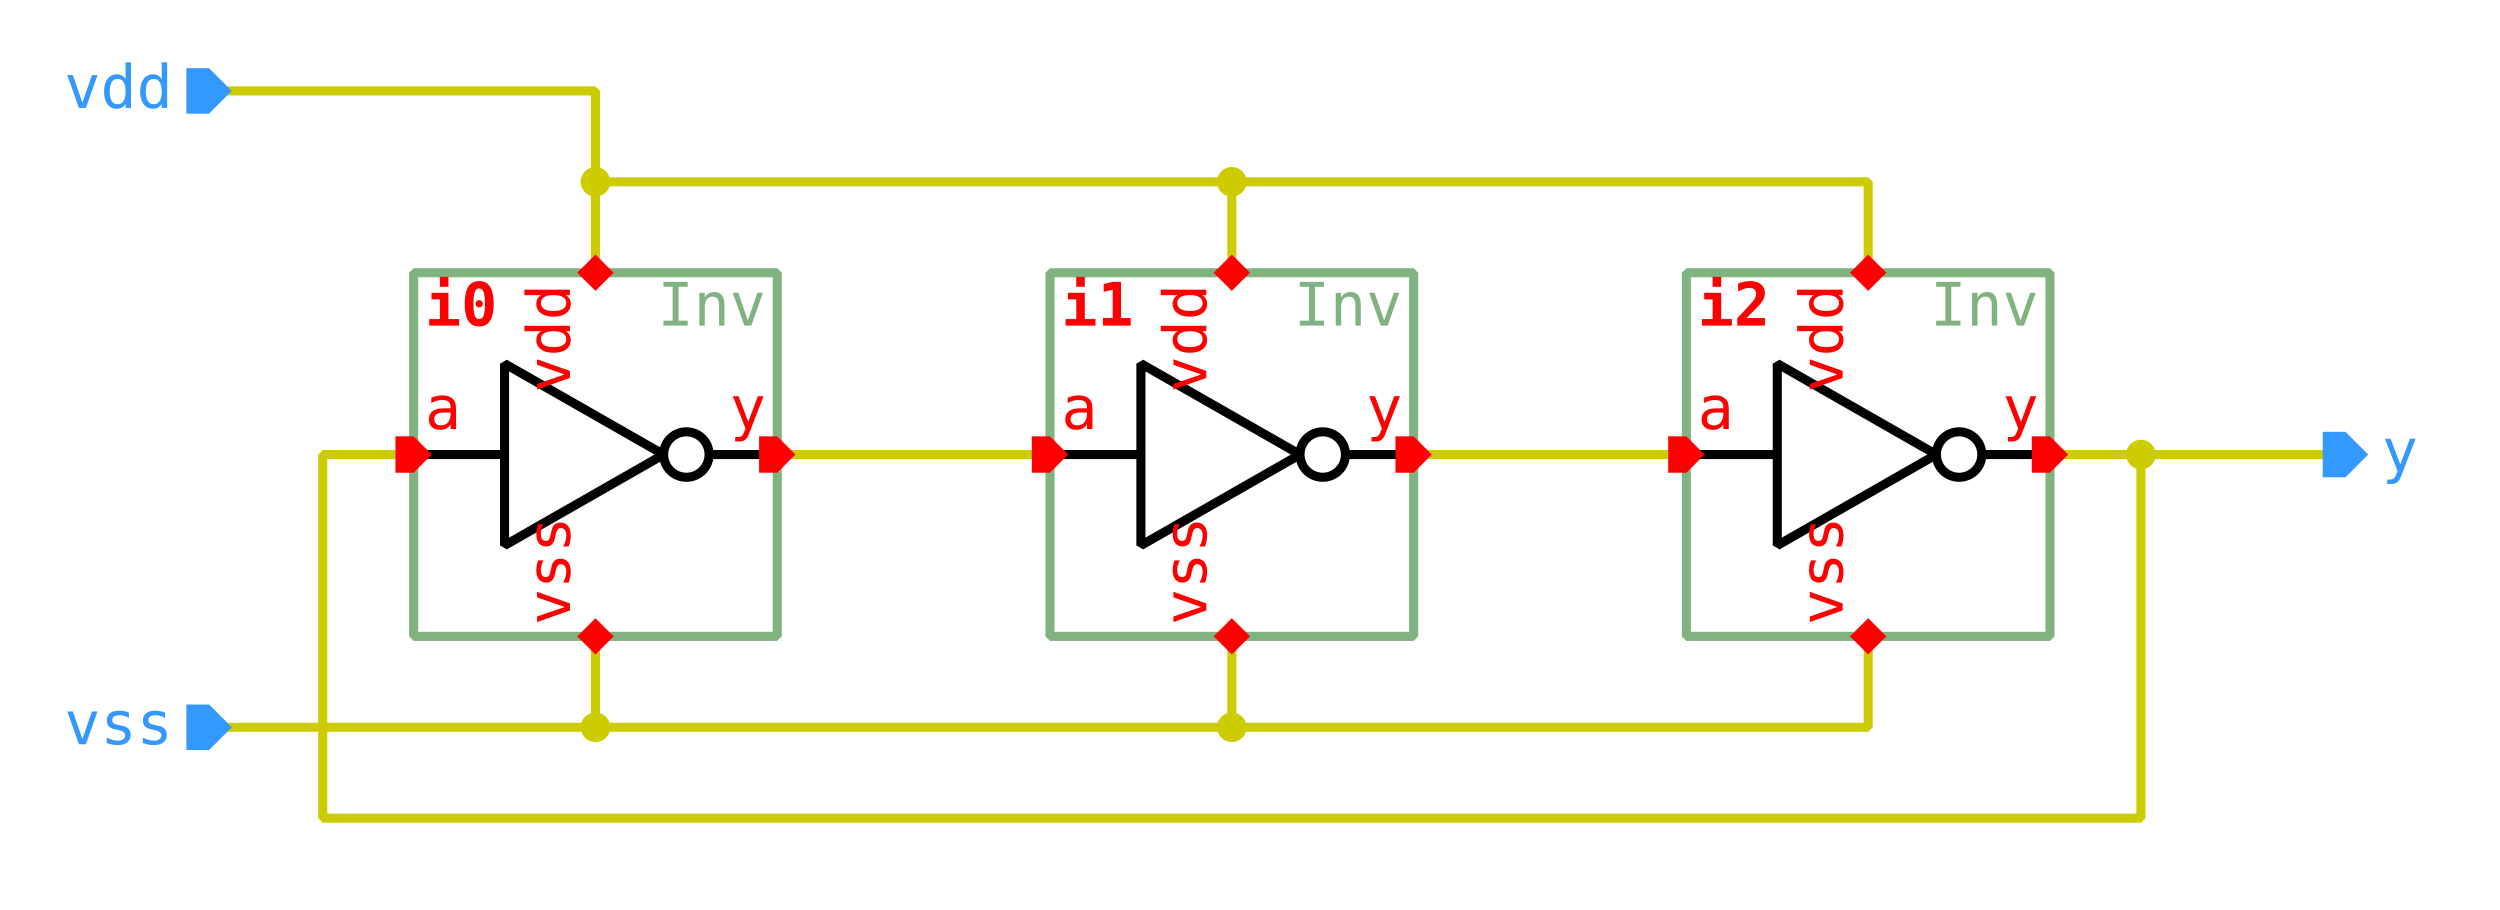
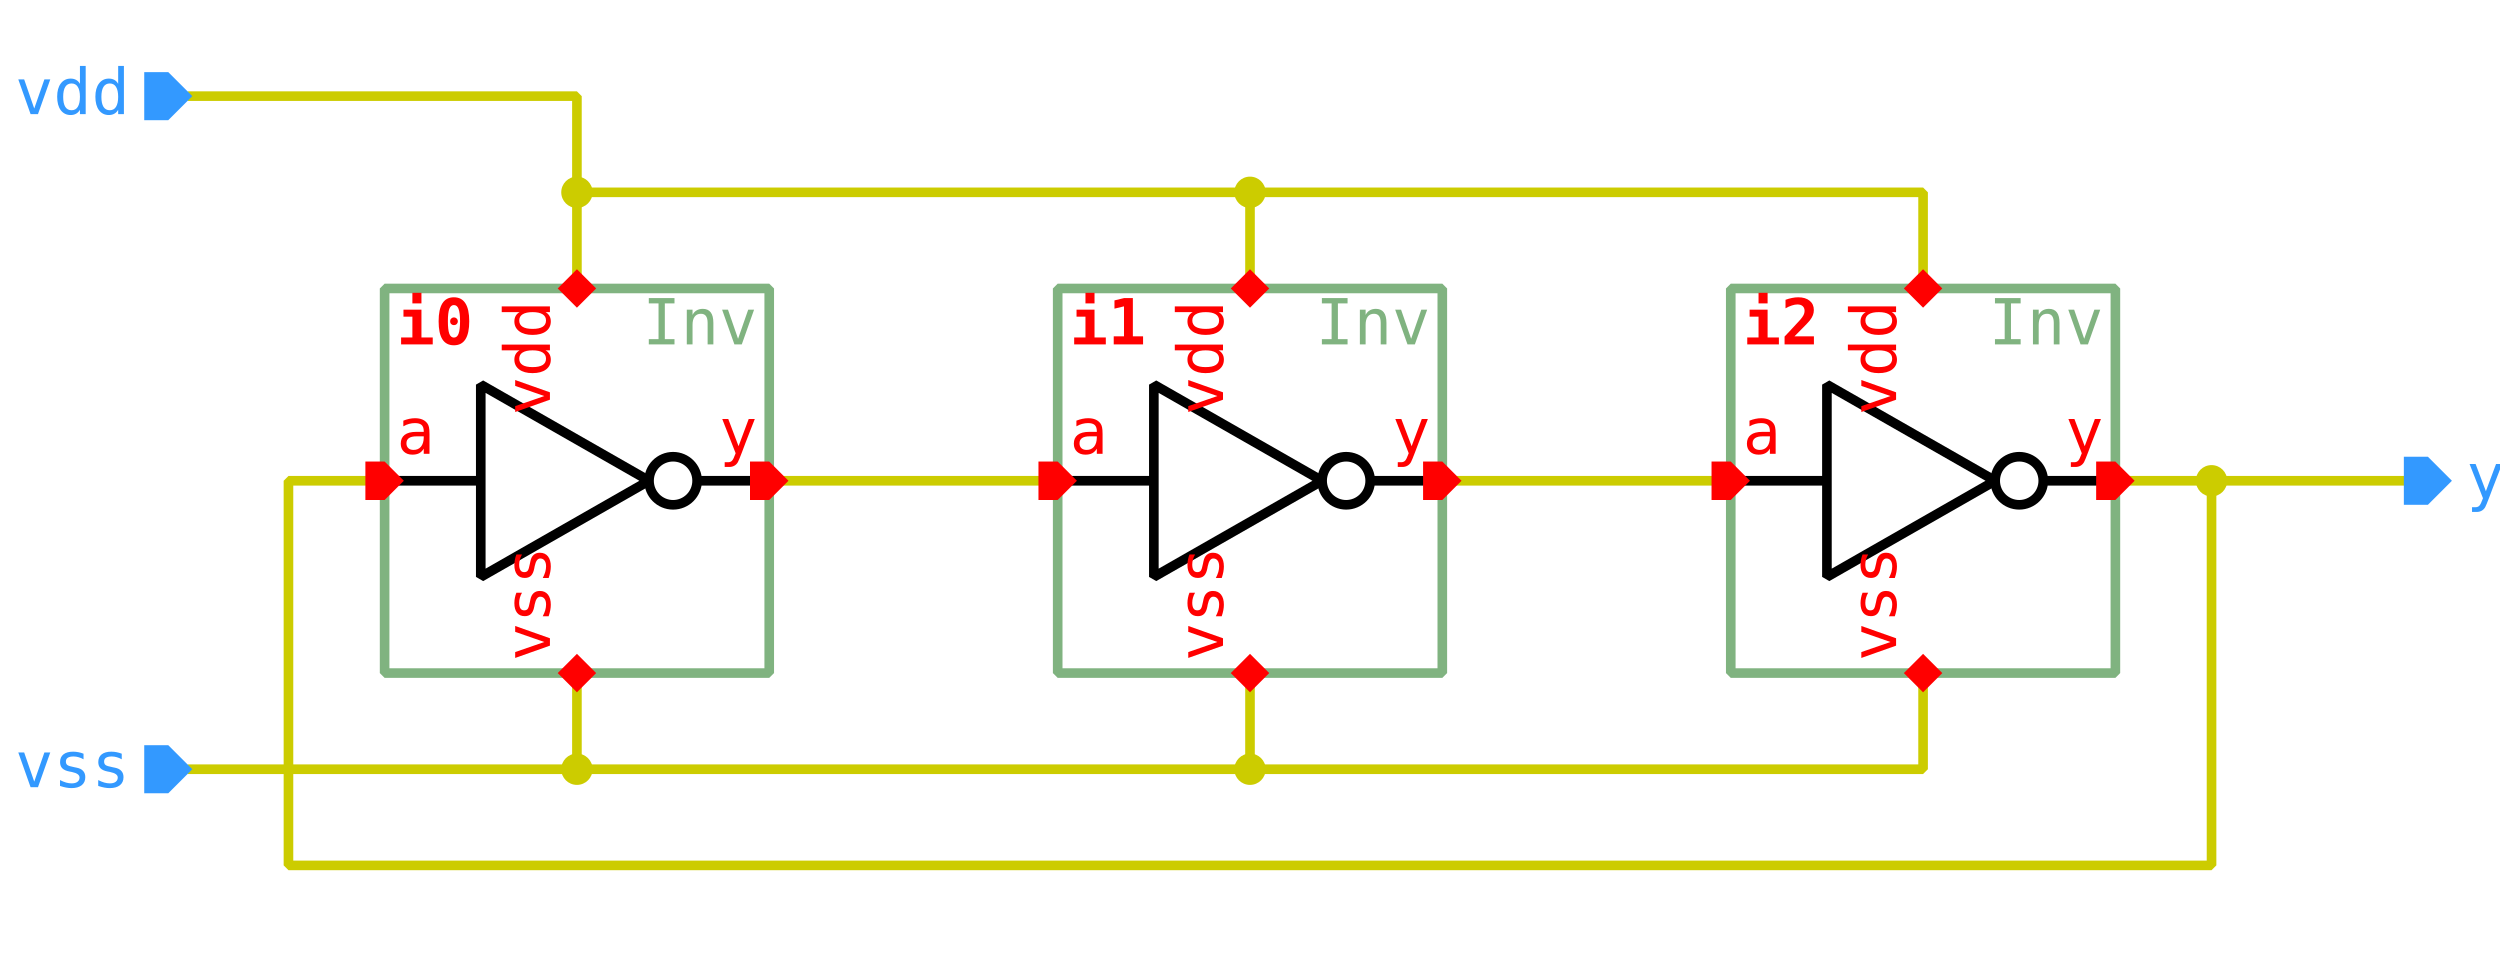
- <svg xmlns="http://www.w3.org/2000/svg" width="962.5px" height="350.0px" viewBox="-1.55 -1.0 27.5 10.0">
+ <svg xmlns="http://www.w3.org/2000/svg" width="910.0px" height="350.0px" viewBox="-1.0 -1.0 26.0 10.0">
  <style type="text/css">svg { stroke-linecap: butt; stroke-linejoin: bevel; } text { font-size: 11pt; font-family: "Inconsolata", monospace; font-stretch: 75%; } .instanceName { font-weight: bold; fill: #f00; } .pinLabel, .pinArrow { fill: #f00; } .params, .cellName { fill: #80b380; } .symbolOutline { stroke: #80b380; } .symbolPoly { stroke: #000; } .symbolOutline, .symbolPoly, .schemWire, .tapPoint { fill: none; stroke-width: 0.1; } .grid { fill: #ccc; } .schemWire, .tapPoint { stroke: #cc0; } .schemWire { stroke-linecap: square; } .connPoint, .tapPointLabel { fill: #cc0; } .portArrow, .portLabel { fill: #39f; }</style>
  <g transform="matrix(1 0 0 -1 0 8.0)">
    <path d="M1.0 1.0 L2.0 1.0 L5.0 1.0 L5.0 2.0" class="schemWire" />
    <path d="M5.0 1.0 L12.0 1.0 L12.0 2.0" class="schemWire" />
    <path d="M12.0 1.0 L19.0 1.0 L19.0 2.0" class="schemWire" />
    <path d="M1.0 8.0 L2.0 8.0 L5.0 8.0 L5.0 7.0 L5.0 6.0" class="schemWire" />
    <path d="M5.0 7.0 L12.0 7.0 L12.0 6.0" class="schemWire" />
    <path d="M12.0 7.0 L19.0 7.0 L19.0 6.0" class="schemWire" />
    <path d="M24.0 4.0 L23.0 4.0 L22.0 4.0 L21.0 4.0" class="schemWire" />
    <path d="M22.0 4.0 L22.0 0.0 L2.0 0.0 L2.0 4.0 L3.0 4.0" class="schemWire" />
    <path d="M7.0 4.0 L10.0 4.0" class="schemWire" />
    <path d="M14.0 4.0 L17.0 4.0" class="schemWire" />
    <circle cx="22.0" cy="4.0" r="0.163" class="connPoint" />
    <circle cx="12.0" cy="7.0" r="0.163" class="connPoint" />
    <circle cx="5.0" cy="7.0" r="0.163" class="connPoint" />
    <circle cx="12.0" cy="1.0" r="0.163" class="connPoint" />
    <circle cx="5.0" cy="1.0" r="0.163" class="connPoint" />
    <g>
      <rect x="3.0" y="2.0" width="4.0" height="4.0" class="symbolOutline" />
      <text transform="matrix(0.045 0 0 -0.045 6.875 5.875)" dominant-baseline="hanging" text-anchor="end" class="cellName">Inv</text>
      <text transform="matrix(0.045 0 0 -0.045 6.875 2.125)" dominant-baseline="ideographic" text-anchor="end" class="params" />
      <text transform="matrix(0.045 0 0 -0.045 3.125 5.875)" dominant-baseline="hanging" text-anchor="start" class="instanceName">i0</text>
      <path d="M0.0 2.0 L1.0 2.0" transform="matrix(1 0 0 1 3.0 2.0)" class="symbolPoly" />
      <path d="M3.25 2.0 L4.0 2.0" transform="matrix(1 0 0 1 3.0 2.0)" class="symbolPoly" />
      <path d="M1.0 1.0 L1.0 3.0 L2.75 2.0 Z" transform="matrix(1 0 0 1 3.0 2.0)" class="symbolPoly" />
      <path d="M3.0 2.0 m0.25 0 a 0.25 0.25 0 0 0 -0.5 0 a 0.25 0.25 0 0 0 0.5 0" transform="matrix(1 0 0 1 3.0 2.0)" class="symbolPoly" />
      <path d="M0 0 L0.2 -0.2 L0.2 -0.2 L0 -0.4 L-0.2 -0.2 L-0.2 -0.2 Z" transform="matrix(-1 0 0 -1 5.0 5.8)" class="pinArrow" />
      <text transform="matrix(0 0.045 0.045 0 4.875 5.875)" dominant-baseline="ideographic" text-anchor="end" class="pinLabel">vdd</text>
      <path d="M0 0 L0.2 -0.2 L0.2 -0.2 L0 -0.4 L-0.2 -0.2 L-0.2 -0.2 Z" transform="matrix(1 0 0 1 5.0 2.2)" class="pinArrow" />
      <text transform="matrix(0 0.045 0.045 0 4.875 2.125)" dominant-baseline="ideographic" text-anchor="start" class="pinLabel">vss</text>
      <path d="M0 0 L0.2 -0.2 L0.2 -0.4 L0 -0.4 L-0.2 -0.4 L-0.2 -0.2 Z" transform="matrix(0 -1 1 0 3.2 4.0)" class="pinArrow" />
      <text transform="matrix(0.045 0 0 -0.045 3.125 4.125)" dominant-baseline="ideographic" text-anchor="start" class="pinLabel">a</text>
      <path d="M0 0 L0.2 0 L0.2 -0.2 L0 -0.4 L-0.2 -0.2 L-0.2 0 Z" transform="matrix(0 1 -1 0 6.8 4.0)" class="pinArrow" />
      <text transform="matrix(0.045 0 0 -0.045 6.875 4.125)" dominant-baseline="ideographic" text-anchor="end" class="pinLabel">y</text>
    </g>
    <g>
      <rect x="10.0" y="2.0" width="4.0" height="4.0" class="symbolOutline" />
      <text transform="matrix(0.045 0 0 -0.045 13.875 5.875)" dominant-baseline="hanging" text-anchor="end" class="cellName">Inv</text>
      <text transform="matrix(0.045 0 0 -0.045 13.875 2.125)" dominant-baseline="ideographic" text-anchor="end" class="params" />
      <text transform="matrix(0.045 0 0 -0.045 10.125 5.875)" dominant-baseline="hanging" text-anchor="start" class="instanceName">i1</text>
      <path d="M0.0 2.0 L1.0 2.0" transform="matrix(1 0 0 1 10.0 2.0)" class="symbolPoly" />
      <path d="M3.25 2.0 L4.0 2.0" transform="matrix(1 0 0 1 10.0 2.0)" class="symbolPoly" />
      <path d="M1.0 1.0 L1.0 3.0 L2.75 2.0 Z" transform="matrix(1 0 0 1 10.0 2.0)" class="symbolPoly" />
      <path d="M3.0 2.0 m0.25 0 a 0.25 0.25 0 0 0 -0.5 0 a 0.25 0.25 0 0 0 0.5 0" transform="matrix(1 0 0 1 10.0 2.0)" class="symbolPoly" />
      <path d="M0 0 L0.2 -0.2 L0.2 -0.2 L0 -0.4 L-0.2 -0.2 L-0.2 -0.2 Z" transform="matrix(-1 0 0 -1 12.0 5.8)" class="pinArrow" />
      <text transform="matrix(0 0.045 0.045 0 11.875 5.875)" dominant-baseline="ideographic" text-anchor="end" class="pinLabel">vdd</text>
      <path d="M0 0 L0.2 -0.2 L0.2 -0.2 L0 -0.4 L-0.2 -0.2 L-0.2 -0.2 Z" transform="matrix(1 0 0 1 12.0 2.2)" class="pinArrow" />
      <text transform="matrix(0 0.045 0.045 0 11.875 2.125)" dominant-baseline="ideographic" text-anchor="start" class="pinLabel">vss</text>
      <path d="M0 0 L0.2 -0.2 L0.2 -0.4 L0 -0.4 L-0.2 -0.4 L-0.2 -0.2 Z" transform="matrix(0 -1 1 0 10.2 4.0)" class="pinArrow" />
      <text transform="matrix(0.045 0 0 -0.045 10.125 4.125)" dominant-baseline="ideographic" text-anchor="start" class="pinLabel">a</text>
      <path d="M0 0 L0.2 0 L0.2 -0.2 L0 -0.4 L-0.2 -0.2 L-0.2 0 Z" transform="matrix(0 1 -1 0 13.8 4.0)" class="pinArrow" />
      <text transform="matrix(0.045 0 0 -0.045 13.875 4.125)" dominant-baseline="ideographic" text-anchor="end" class="pinLabel">y</text>
    </g>
    <g>
      <rect x="17.0" y="2.0" width="4.0" height="4.0" class="symbolOutline" />
      <text transform="matrix(0.045 0 0 -0.045 20.875 5.875)" dominant-baseline="hanging" text-anchor="end" class="cellName">Inv</text>
      <text transform="matrix(0.045 0 0 -0.045 20.875 2.125)" dominant-baseline="ideographic" text-anchor="end" class="params" />
      <text transform="matrix(0.045 0 0 -0.045 17.125 5.875)" dominant-baseline="hanging" text-anchor="start" class="instanceName">i2</text>
      <path d="M0.0 2.0 L1.0 2.0" transform="matrix(1 0 0 1 17.0 2.0)" class="symbolPoly" />
      <path d="M3.25 2.0 L4.0 2.0" transform="matrix(1 0 0 1 17.0 2.0)" class="symbolPoly" />
      <path d="M1.0 1.0 L1.0 3.0 L2.75 2.0 Z" transform="matrix(1 0 0 1 17.0 2.0)" class="symbolPoly" />
      <path d="M3.0 2.0 m0.25 0 a 0.25 0.25 0 0 0 -0.5 0 a 0.25 0.25 0 0 0 0.5 0" transform="matrix(1 0 0 1 17.0 2.0)" class="symbolPoly" />
      <path d="M0 0 L0.2 -0.2 L0.2 -0.2 L0 -0.4 L-0.2 -0.2 L-0.2 -0.2 Z" transform="matrix(-1 0 0 -1 19.0 5.8)" class="pinArrow" />
      <text transform="matrix(0 0.045 0.045 0 18.875 5.875)" dominant-baseline="ideographic" text-anchor="end" class="pinLabel">vdd</text>
      <path d="M0 0 L0.2 -0.2 L0.2 -0.2 L0 -0.4 L-0.2 -0.2 L-0.2 -0.2 Z" transform="matrix(1 0 0 1 19.0 2.2)" class="pinArrow" />
      <text transform="matrix(0 0.045 0.045 0 18.875 2.125)" dominant-baseline="ideographic" text-anchor="start" class="pinLabel">vss</text>
      <path d="M0 0 L0.2 -0.2 L0.2 -0.4 L0 -0.4 L-0.2 -0.4 L-0.2 -0.2 Z" transform="matrix(0 -1 1 0 17.2 4.0)" class="pinArrow" />
      <text transform="matrix(0.045 0 0 -0.045 17.125 4.125)" dominant-baseline="ideographic" text-anchor="start" class="pinLabel">a</text>
      <path d="M0 0 L0.2 0 L0.2 -0.2 L0 -0.4 L-0.2 -0.2 L-0.2 0 Z" transform="matrix(0 1 -1 0 20.8 4.0)" class="pinArrow" />
      <text transform="matrix(0.045 0 0 -0.045 20.875 4.125)" dominant-baseline="ideographic" text-anchor="end" class="pinLabel">y</text>
    </g>
    <g>
      <path d="M0 0 L0.25 0 L0.25 -0.25 L0 -0.5 L-0.25 -0.25 L-0.25 0 Z" transform="matrix(0 1 -1 0 24.0 4.0)" class="portArrow" />
      <text transform="matrix(0.045 0 0 -0.045 24.65 4.0)" dominant-baseline="middle" text-anchor="start" class="portLabel">y</text>
    </g>
    <g>
      <path d="M0 0 L0.25 -0.25 L0.25 -0.5 L0 -0.5 L-0.25 -0.5 L-0.25 -0.25 Z" transform="matrix(0 -1 1 0 1.0 8.0)" class="portArrow" />
      <text transform="matrix(0.045 0 0 -0.045 0.35 8.0)" dominant-baseline="middle" text-anchor="end" class="portLabel">vdd</text>
    </g>
    <g>
      <path d="M0 0 L0.25 -0.25 L0.25 -0.5 L0 -0.5 L-0.25 -0.5 L-0.25 -0.25 Z" transform="matrix(0 -1 1 0 1.0 1.0)" class="portArrow" />
      <text transform="matrix(0.045 0 0 -0.045 0.35 1.0)" dominant-baseline="middle" text-anchor="end" class="portLabel">vss</text>
    </g>
  </g>
</svg>
